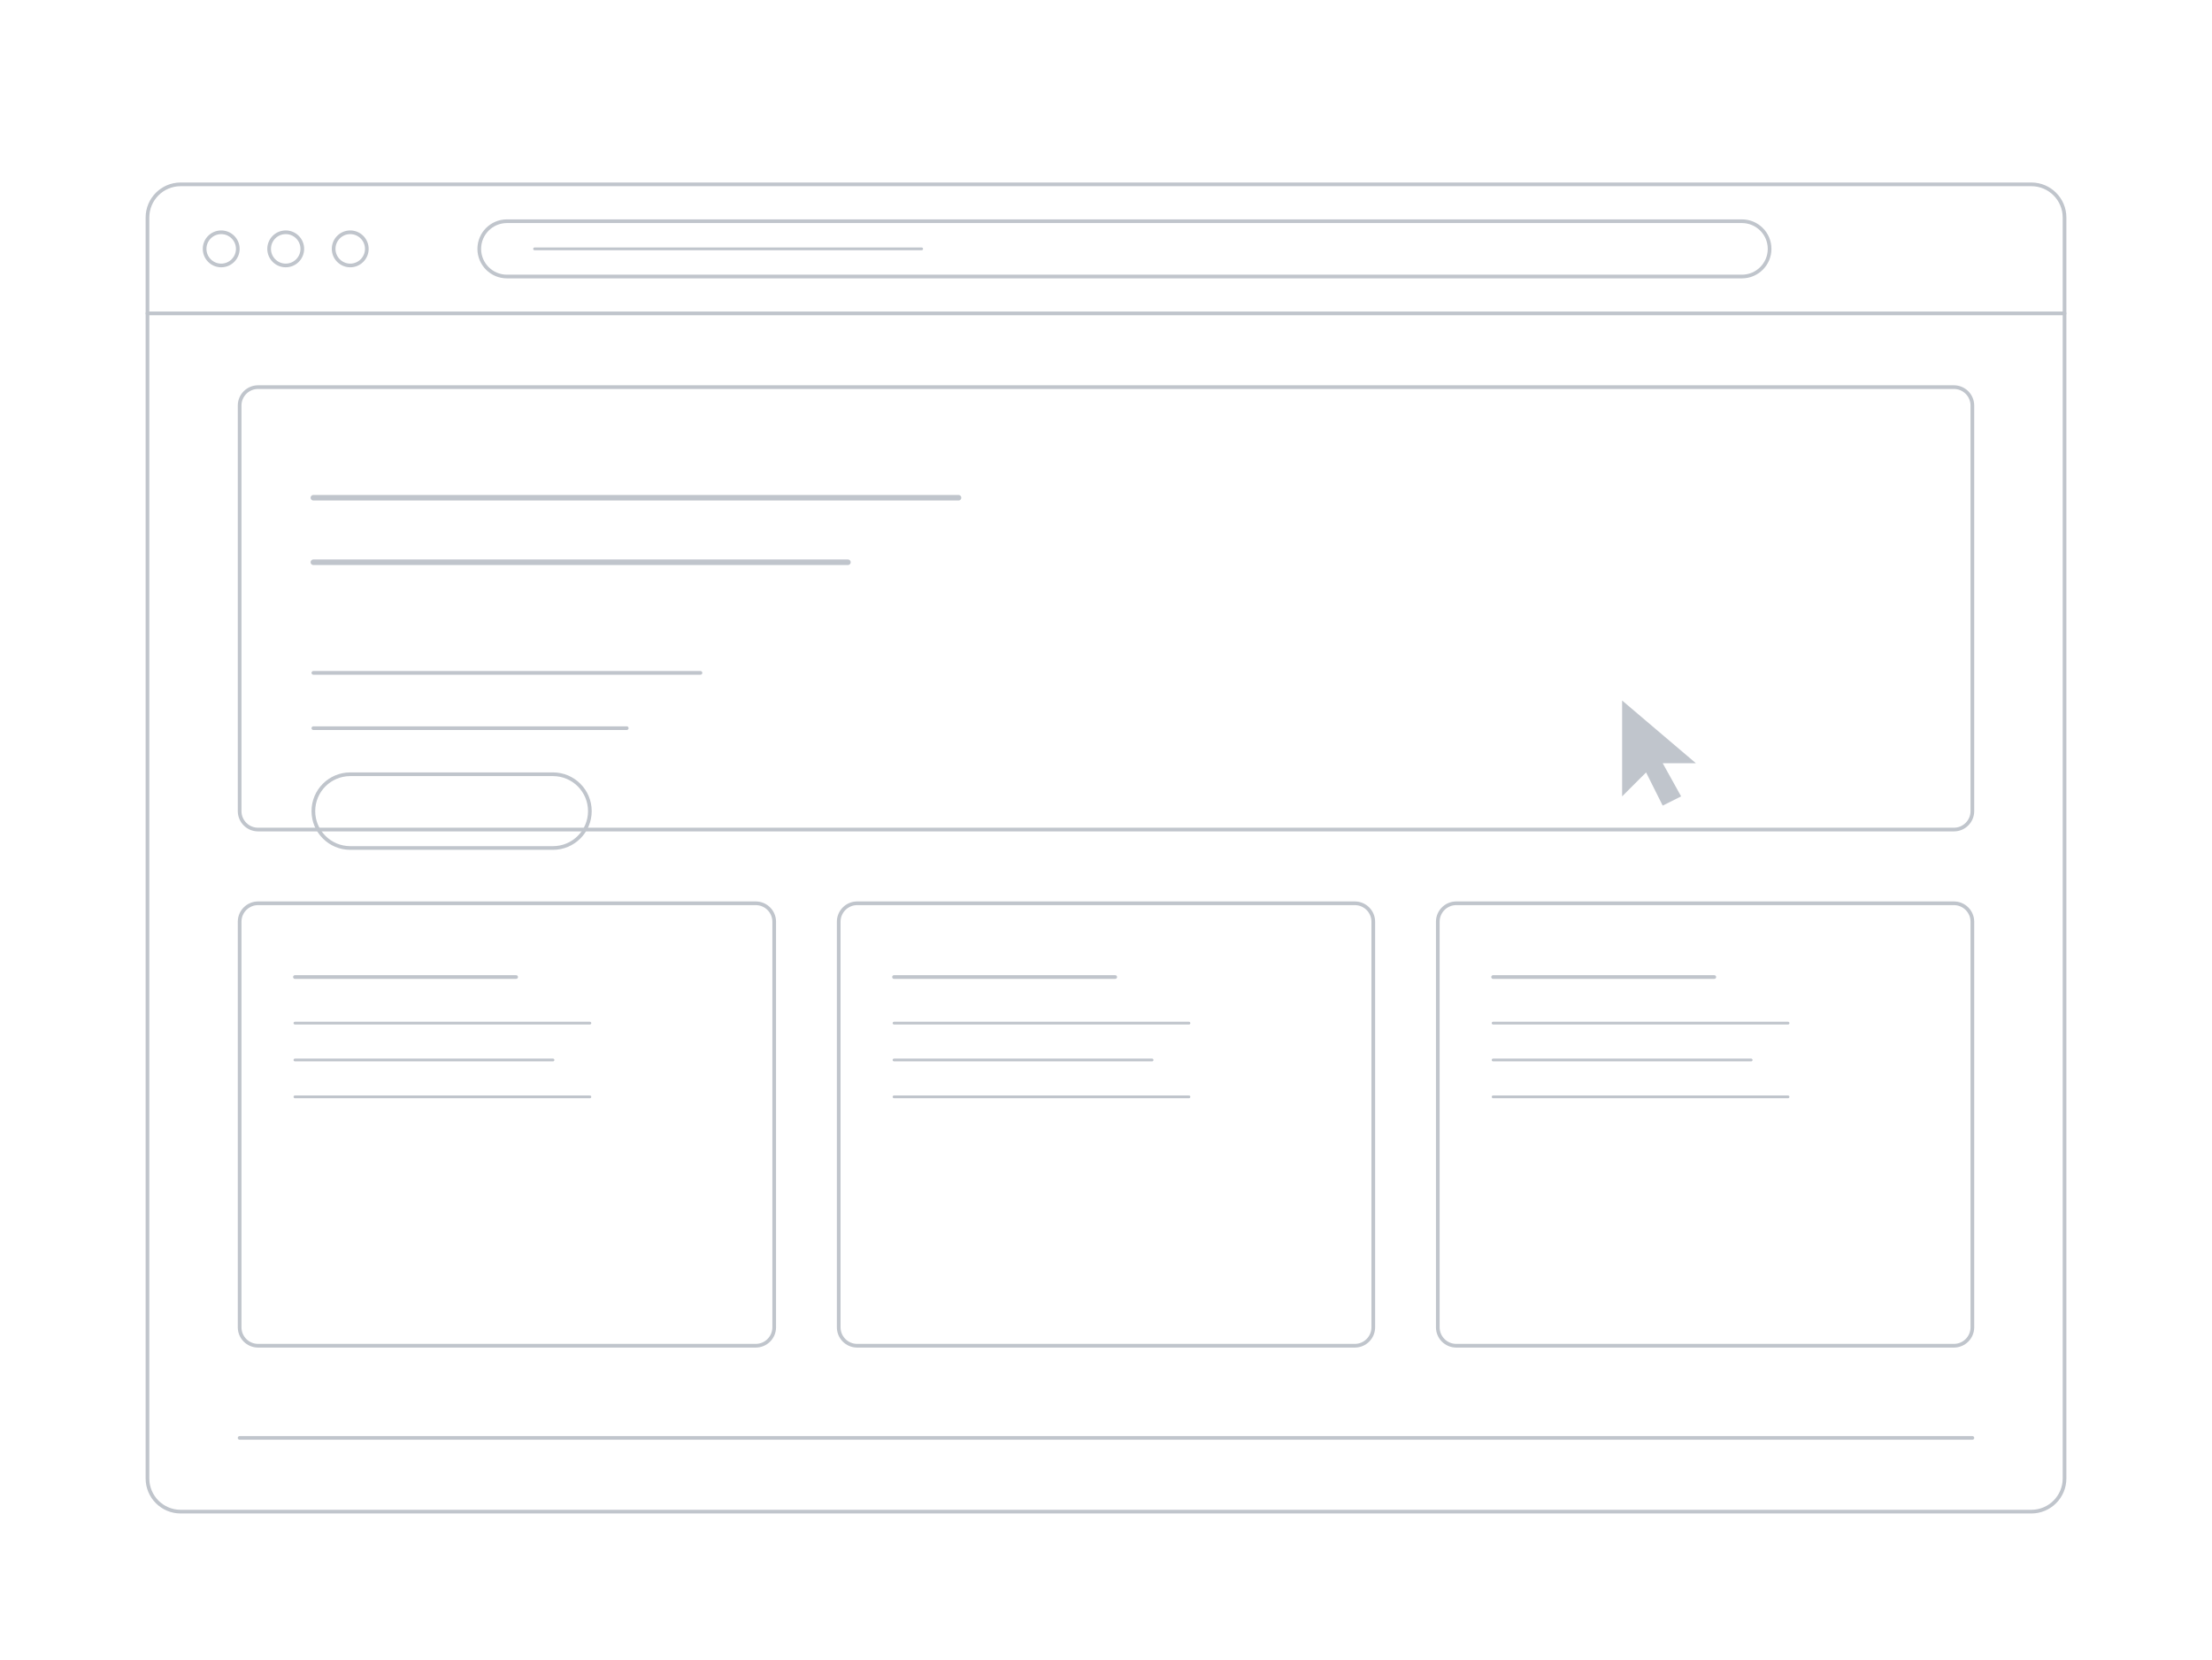
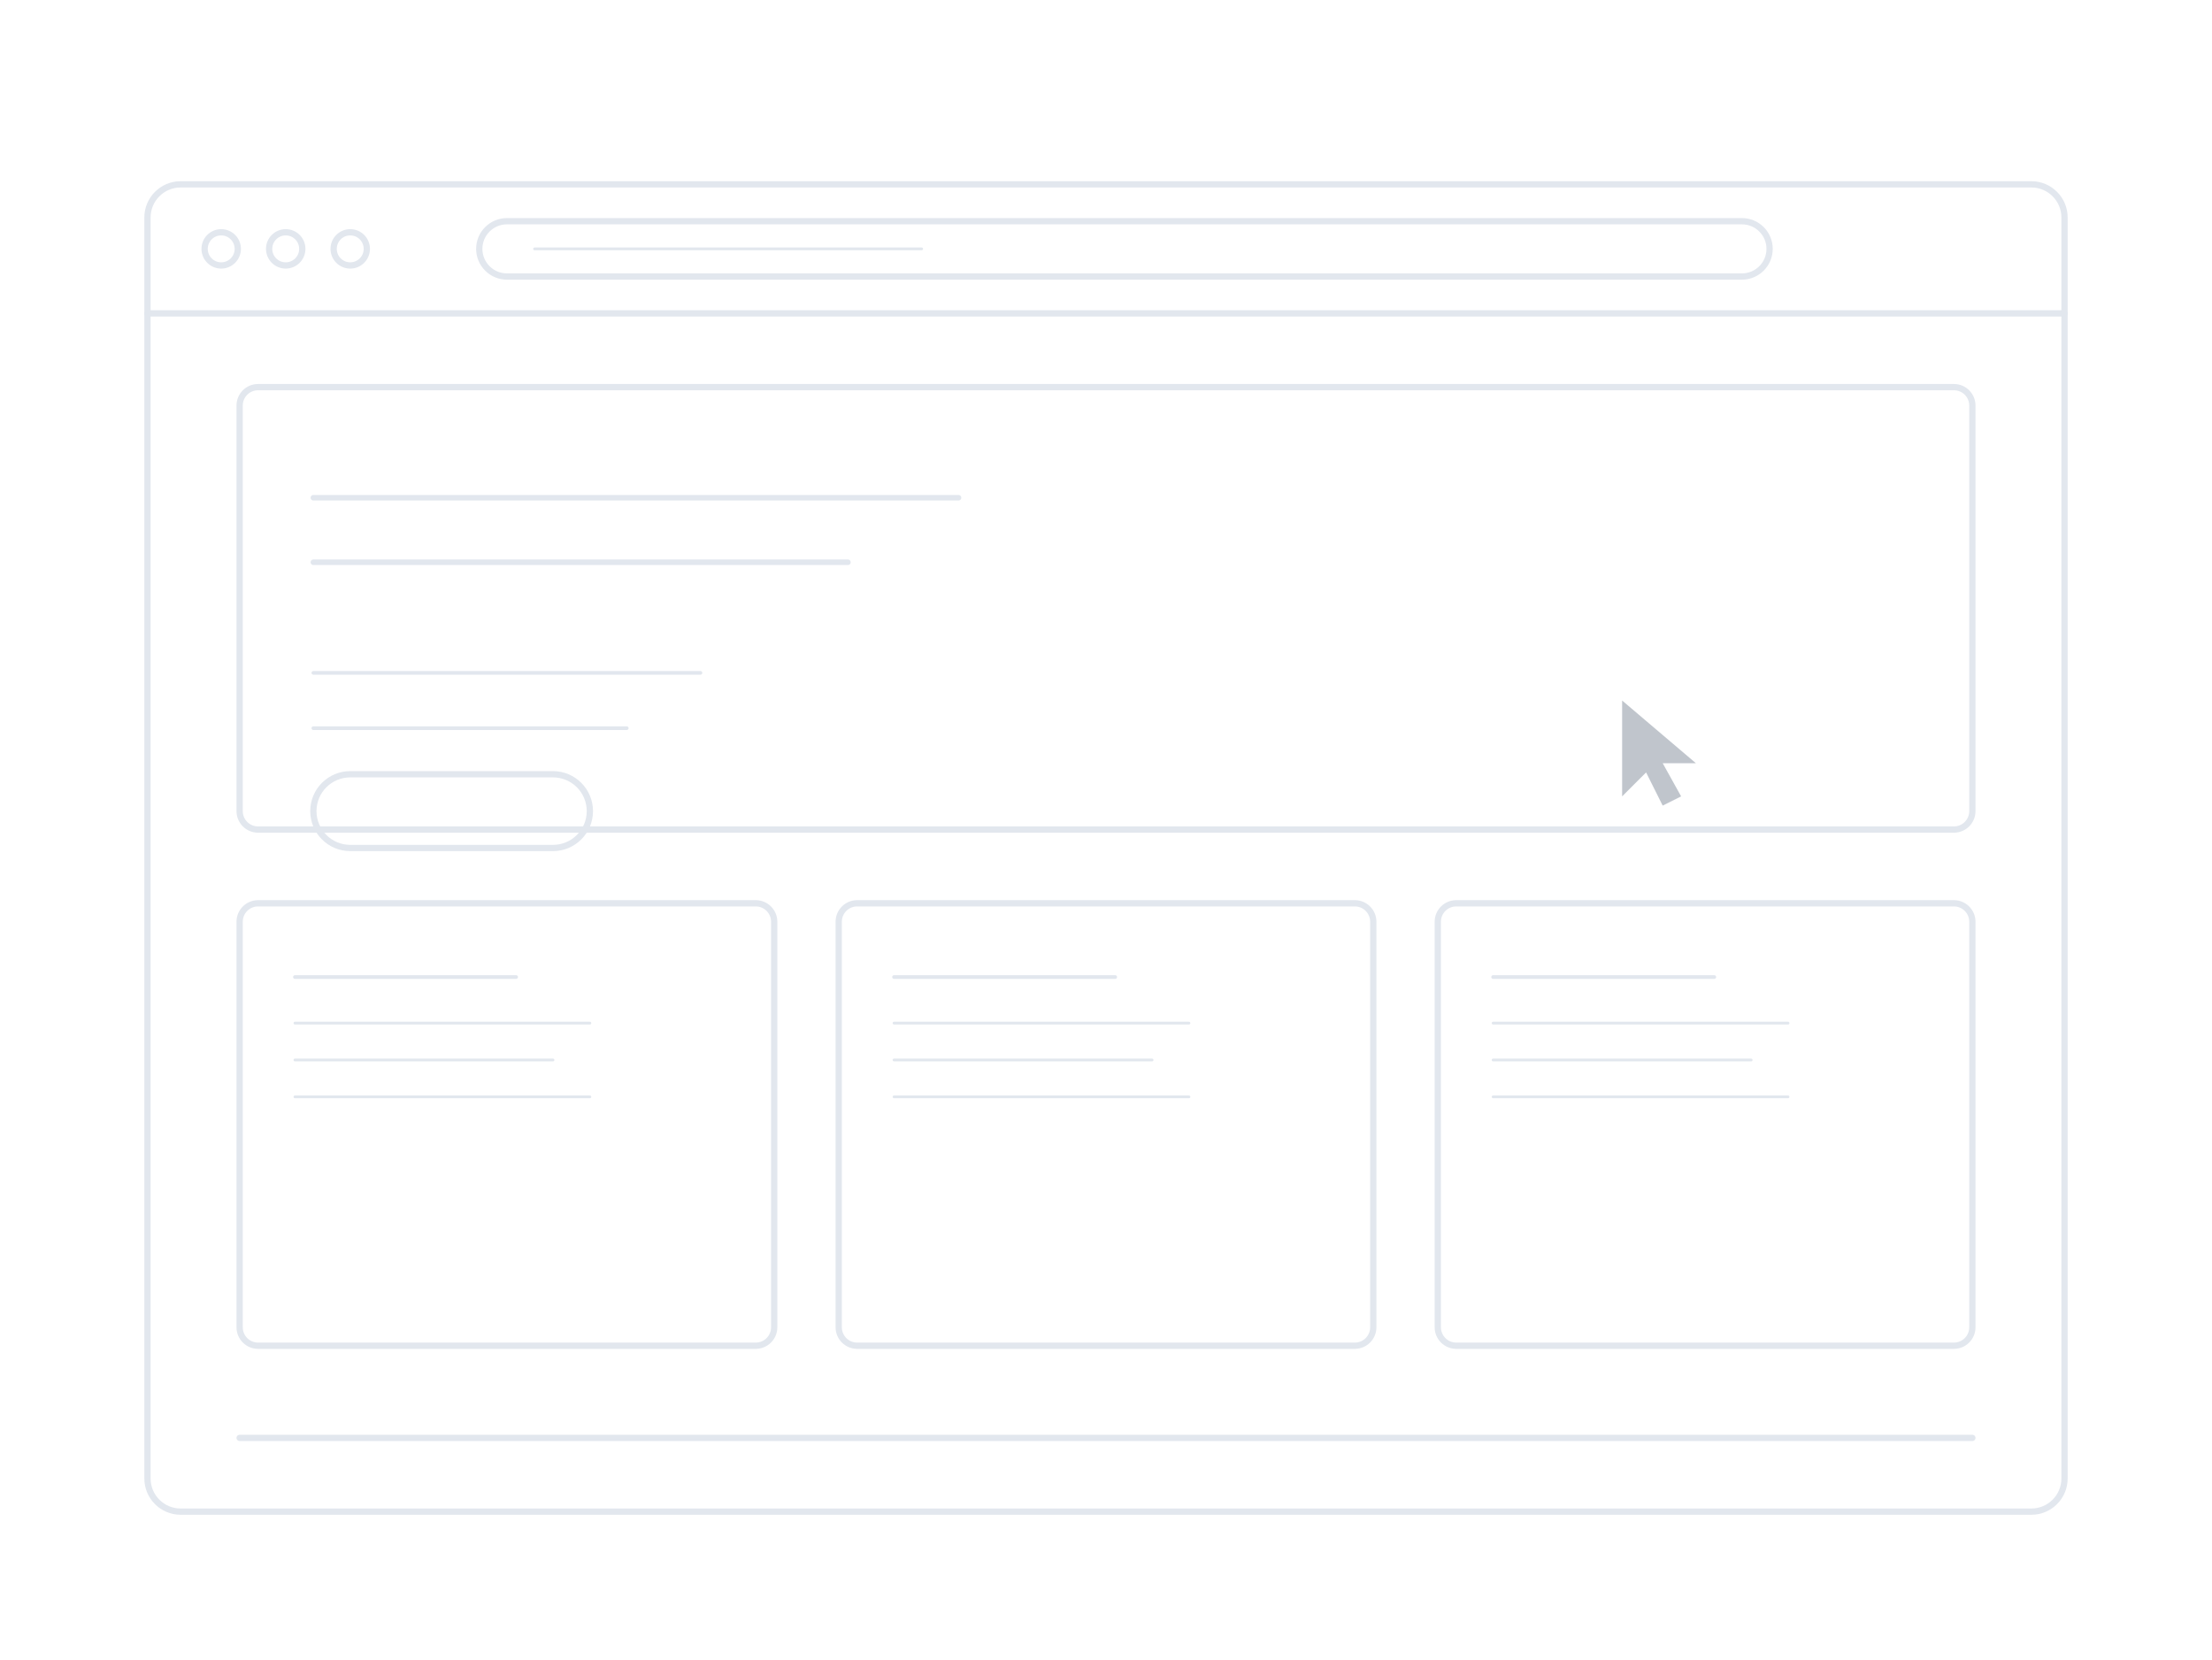
- <svg xmlns="http://www.w3.org/2000/svg" viewBox="0 0 1200 900" fill="none" stroke="#c0c5cc" stroke-width="2" stroke-linejoin="round" stroke-linecap="round">
+ <svg xmlns="http://www.w3.org/2000/svg" viewBox="0 0 1200 900" fill="none" stroke="#e2e7ee" stroke-width="3.4" stroke-linejoin="round" stroke-linecap="round">
  <rect x="80" y="100" width="1040" height="720" rx="18" />
  <line x1="80" y1="170" x2="1120" y2="170" />
  <circle cx="120" cy="135" r="9" />
  <circle cx="155" cy="135" r="9" />
  <circle cx="190" cy="135" r="9" />
  <rect x="260" y="120" width="700" height="30" rx="15" />
  <line x1="290" y1="135" x2="500" y2="135" stroke-width="1.5" />
  <rect x="130" y="210" width="940" height="240" rx="10" />
  <line x1="170" y1="270" x2="520" y2="270" stroke-width="3" />
  <line x1="170" y1="305" x2="460" y2="305" stroke-width="3" />
  <line x1="170" y1="365" x2="380" y2="365" stroke-width="2" />
  <line x1="170" y1="395" x2="340" y2="395" stroke-width="2" />
  <rect x="170" y="420" width="150" height="40" rx="20" />
  <rect x="130" y="490" width="290" height="240" rx="10" />
  <rect x="455" y="490" width="290" height="240" rx="10" />
  <rect x="780" y="490" width="290" height="240" rx="10" />
  <line x1="160" y1="530" x2="280" y2="530" stroke-width="2" />
  <line x1="160" y1="555" x2="320" y2="555" stroke-width="1.5" />
  <line x1="160" y1="575" x2="300" y2="575" stroke-width="1.5" />
  <line x1="160" y1="595" x2="320" y2="595" stroke-width="1.5" />
  <line x1="485" y1="530" x2="605" y2="530" stroke-width="2" />
  <line x1="485" y1="555" x2="645" y2="555" stroke-width="1.5" />
  <line x1="485" y1="575" x2="625" y2="575" stroke-width="1.5" />
  <line x1="485" y1="595" x2="645" y2="595" stroke-width="1.5" />
  <line x1="810" y1="530" x2="930" y2="530" stroke-width="2" />
  <line x1="810" y1="555" x2="970" y2="555" stroke-width="1.5" />
  <line x1="810" y1="575" x2="950" y2="575" stroke-width="1.5" />
  <line x1="810" y1="595" x2="970" y2="595" stroke-width="1.5" />
  <line x1="130" y1="780" x2="1070" y2="780" />
  <path d="M 880 380 L 880 432 L 893 419 L 902 437 L 912 432 L 902 414 L 920 414 Z" fill="#c0c5cc" stroke="none" />
</svg>
